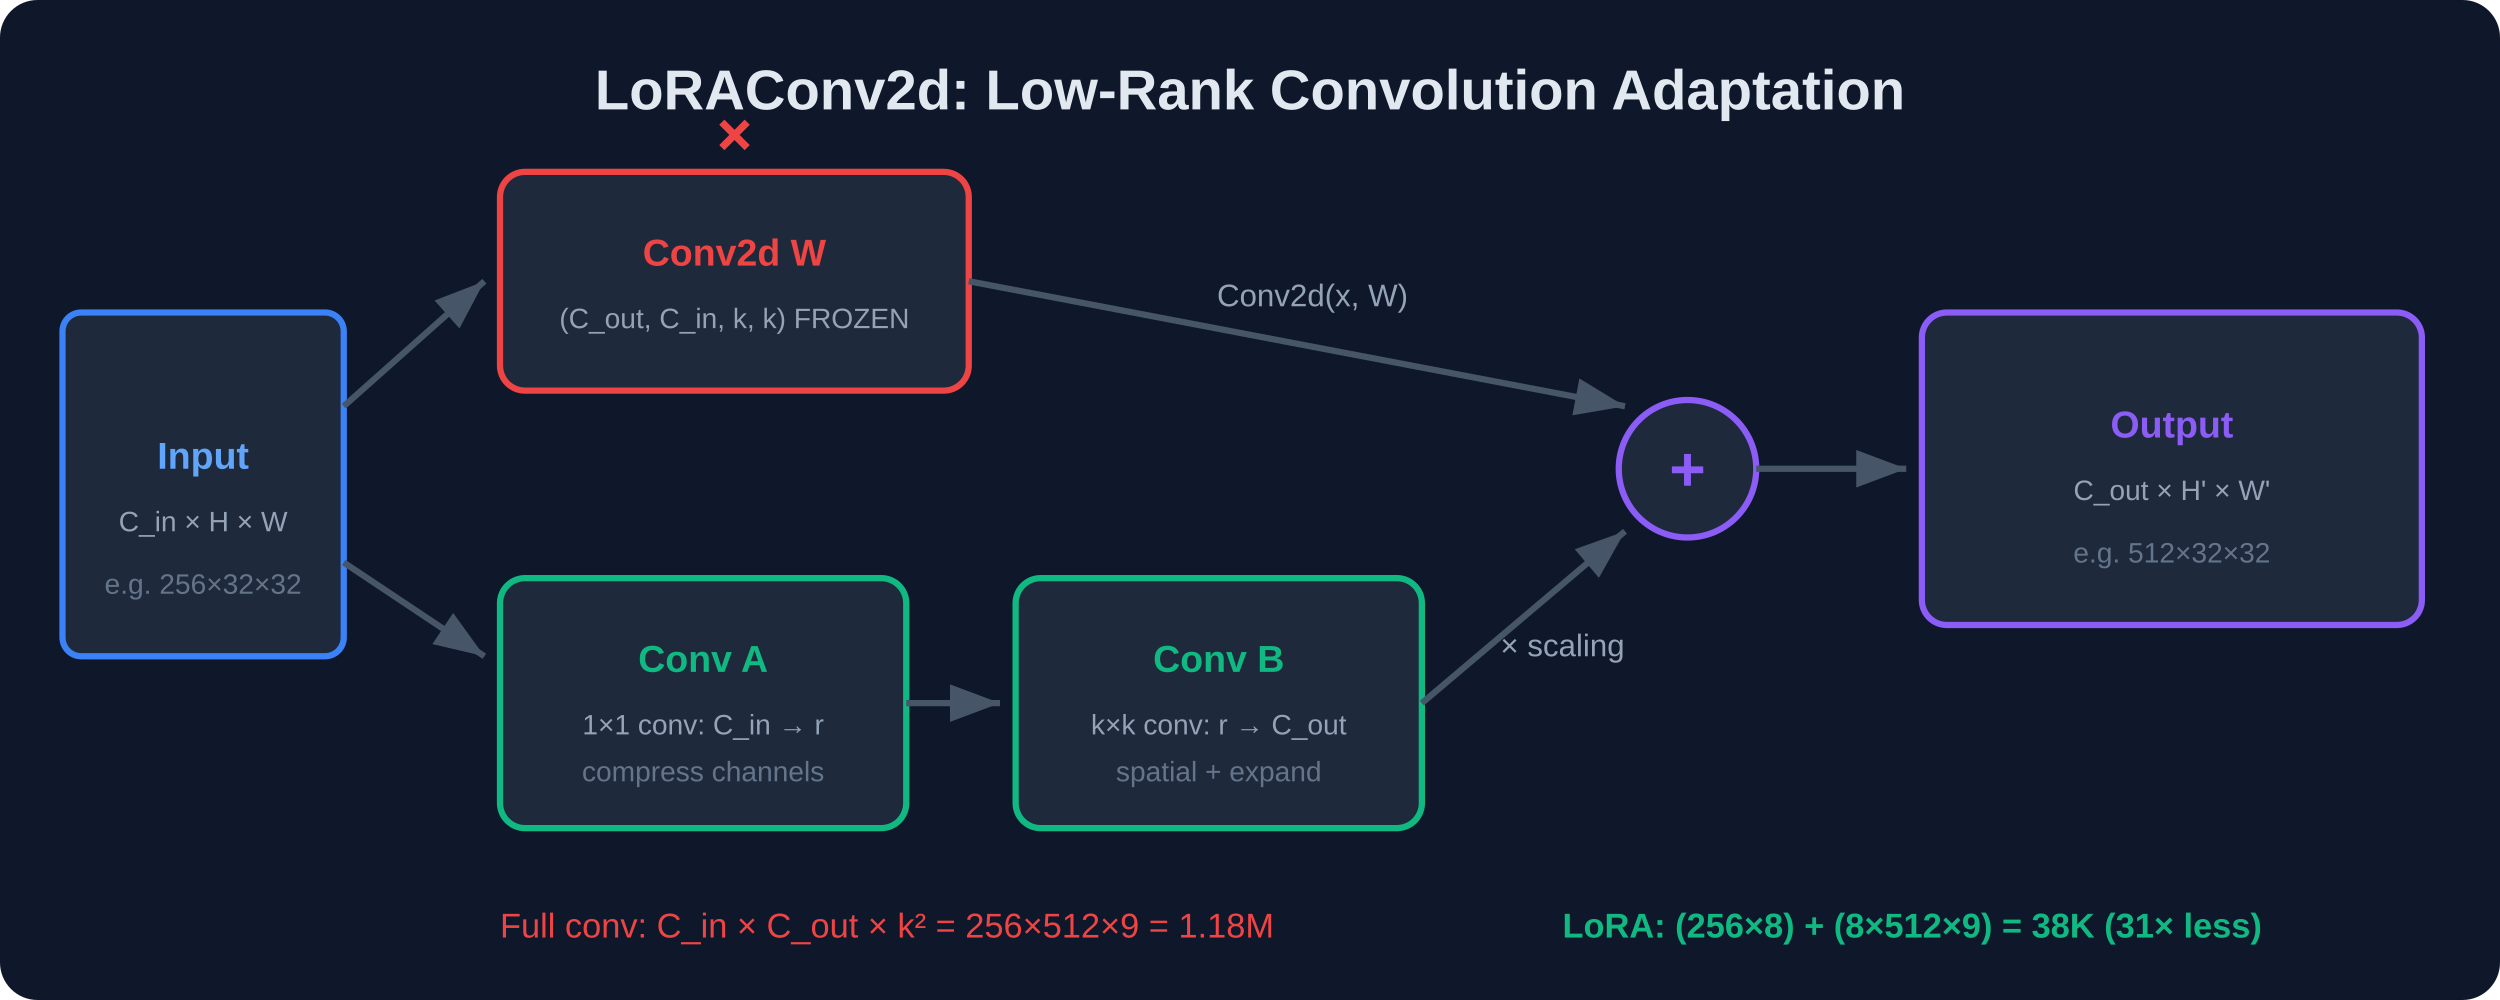
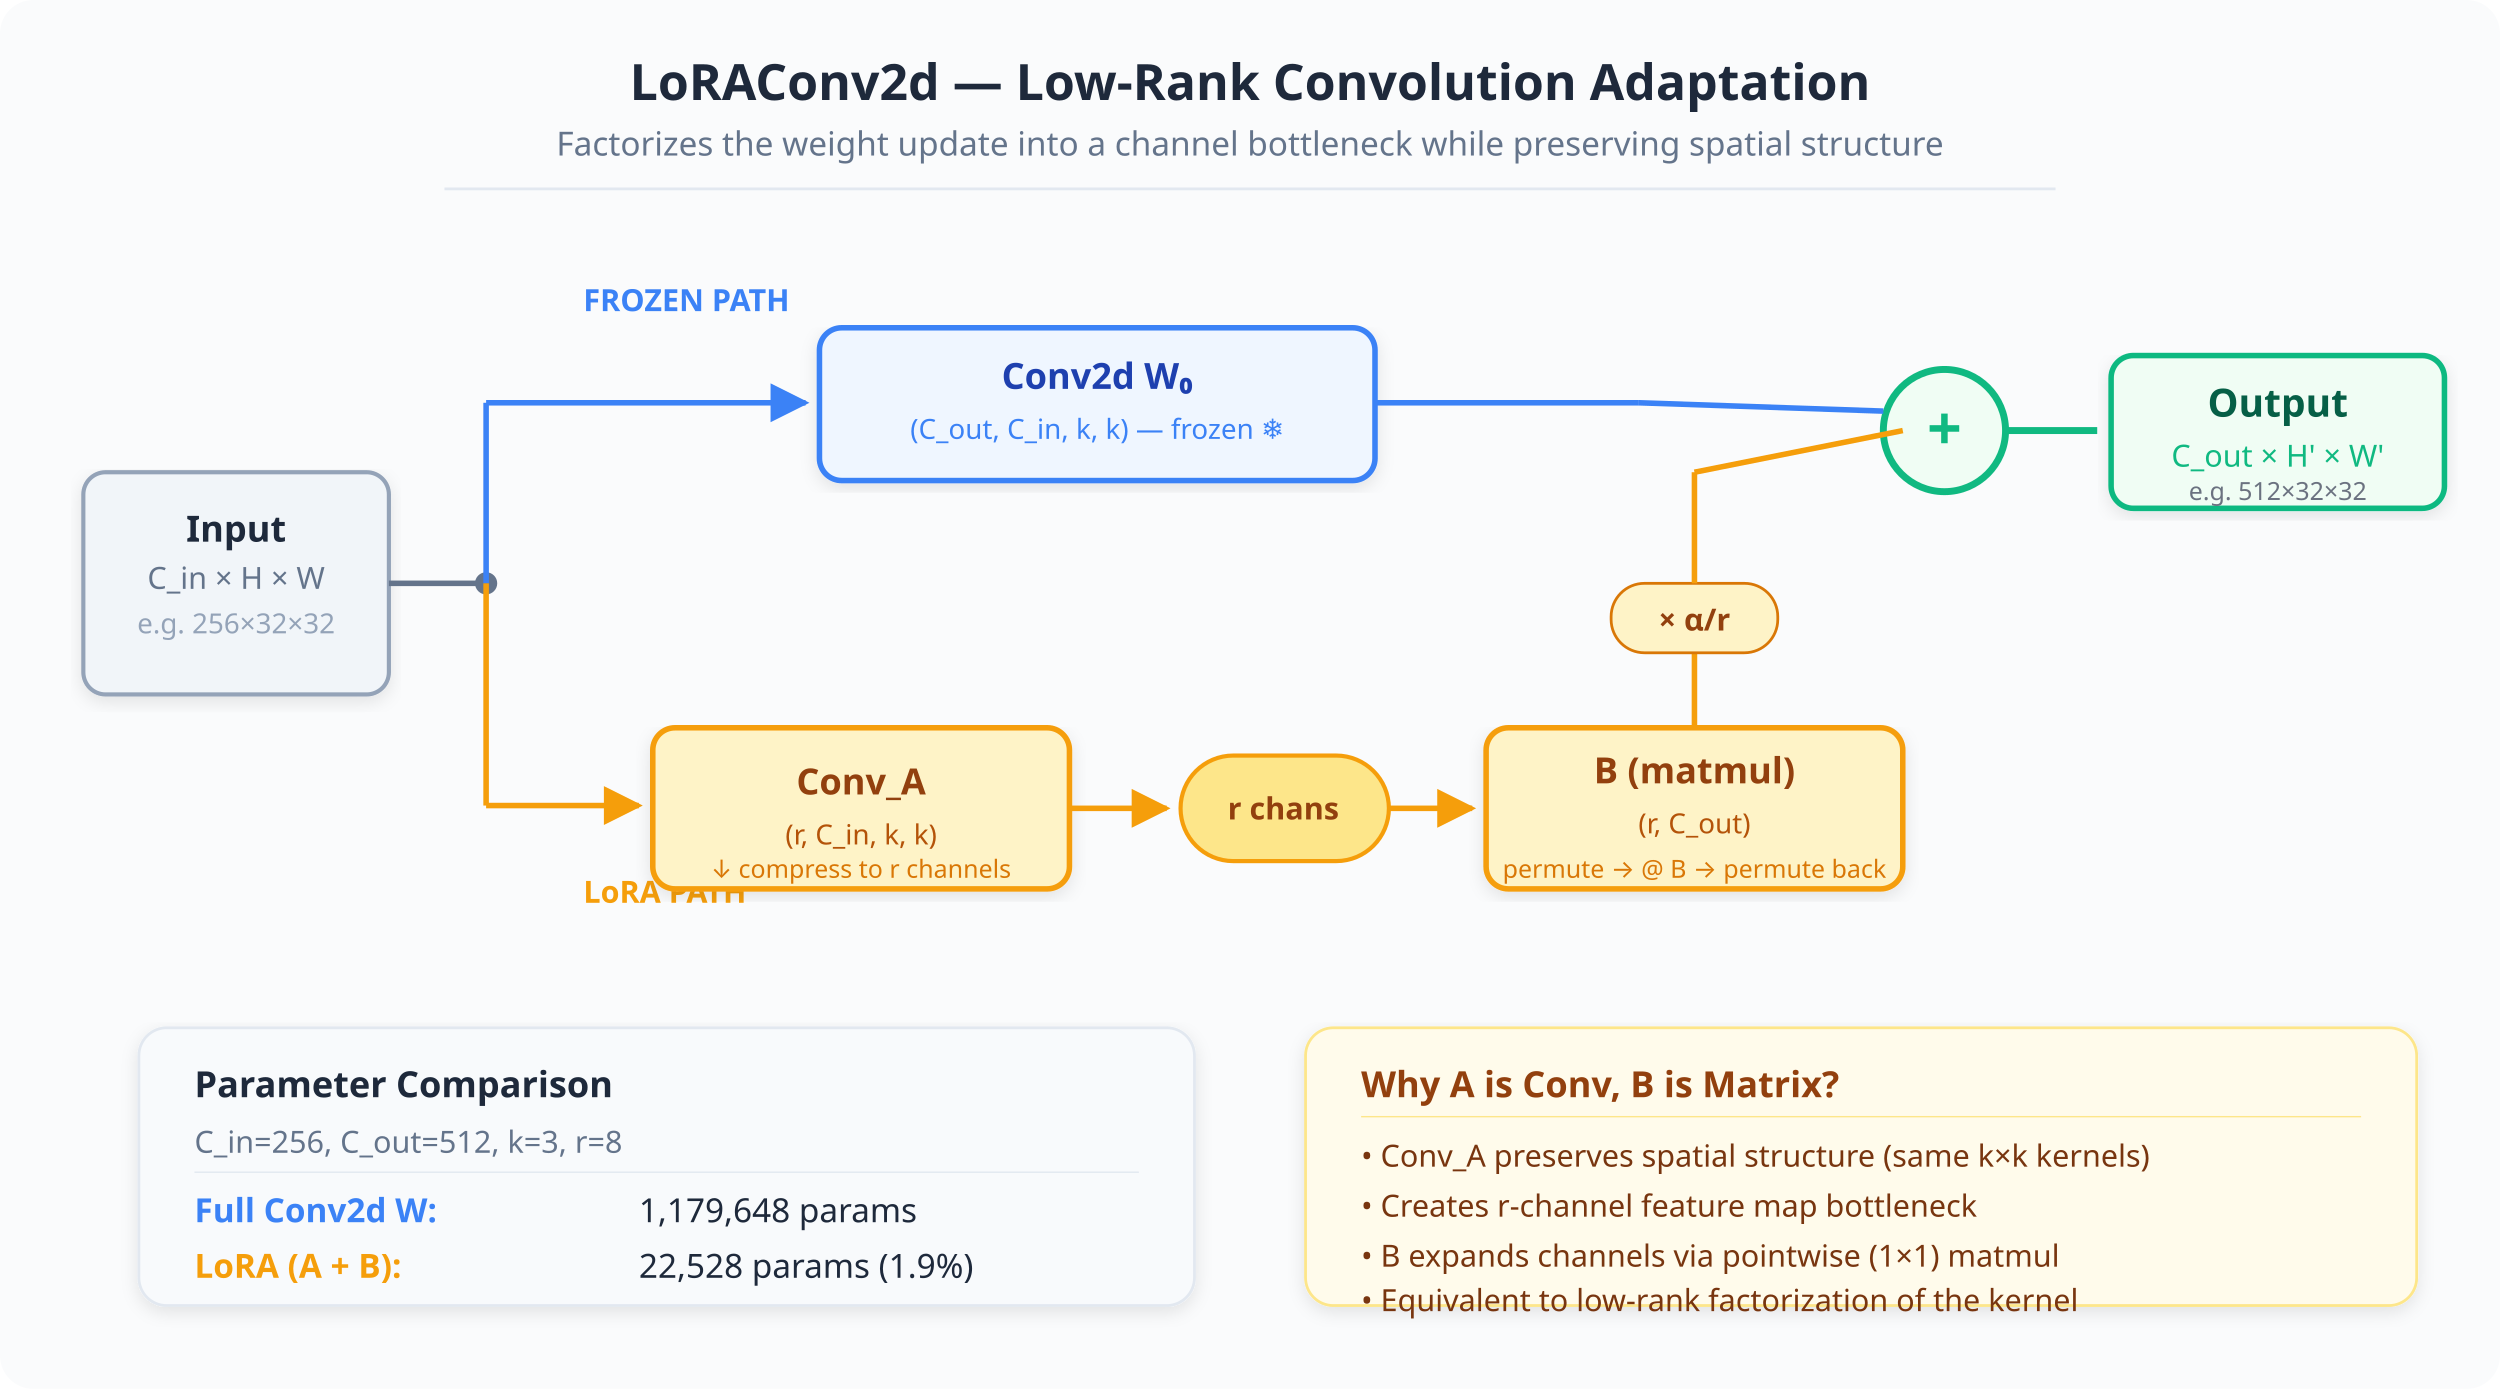
- <svg xmlns="http://www.w3.org/2000/svg" viewBox="0 0 800 320">
+ <svg xmlns="http://www.w3.org/2000/svg" viewBox="0 0 900 500" font-family="'Segoe UI', system-ui, -apple-system, sans-serif">
  <defs>
-     <marker id="ac2" markerWidth="8" markerHeight="6" refX="8" refY="3" orient="auto">
-       <polygon points="0,0 8,3 0,6" fill="#475569" />
+     <filter id="shadow" x="-4%" y="-4%" width="108%" height="112%">
+       <feDropShadow dx="0" dy="2" stdDeviation="3" flood-opacity="0.1" />
+     </filter>
+     <marker id="arr" viewBox="0 0 10 10" refX="9" refY="5" markerWidth="7" markerHeight="7" orient="auto-start-reverse">
+       <path d="M 0 0 L 10 5 L 0 10 z" fill="#64748B" />
+     </marker>
+     <marker id="arrBlue" viewBox="0 0 10 10" refX="9" refY="5" markerWidth="7" markerHeight="7" orient="auto-start-reverse">
+       <path d="M 0 0 L 10 5 L 0 10 z" fill="#3B82F6" />
+     </marker>
+     <marker id="arrAmber" viewBox="0 0 10 10" refX="9" refY="5" markerWidth="7" markerHeight="7" orient="auto-start-reverse">
+       <path d="M 0 0 L 10 5 L 0 10 z" fill="#F59E0B" />
    </marker>
  </defs>
-   <rect width="800" height="320" rx="12" fill="#0f172a" />
-   <text x="400" y="35" text-anchor="middle" fill="#e2e8f0" font-family="Arial,sans-serif" font-size="18" font-weight="bold">LoRAConv2d: Low-Rank Convolution Adaptation</text>
-   <rect x="20" y="100" width="90" height="110" rx="6" fill="#1e293b" stroke="#3b82f6" stroke-width="2" />
-   <text x="65" y="150" text-anchor="middle" fill="#60a5fa" font-family="Arial,sans-serif" font-size="12" font-weight="bold">Input</text>
-   <text x="65" y="170" text-anchor="middle" fill="#94a3b8" font-family="Arial,sans-serif" font-size="9">C_in × H × W</text>
-   <text x="65" y="190" text-anchor="middle" fill="#64748b" font-family="Arial,sans-serif" font-size="9">e.g. 256×32×32</text>
-   <line x1="110" y1="130" x2="155" y2="90" stroke="#475569" stroke-width="2" marker-end="url(#ac2)" />
-   <line x1="110" y1="180" x2="155" y2="210" stroke="#475569" stroke-width="2" marker-end="url(#ac2)" />
-   <rect x="160" y="55" width="150" height="70" rx="8" fill="#1e293b" stroke="#ef4444" stroke-width="2" />
-   <text x="235" y="85" text-anchor="middle" fill="#ef4444" font-family="Arial,sans-serif" font-size="12" font-weight="bold">Conv2d W</text>
-   <text x="235" y="105" text-anchor="middle" fill="#94a3b8" font-family="Arial,sans-serif" font-size="9">(C_out, C_in, k, k) FROZEN</text>
-   <text x="235" y="48" text-anchor="middle" fill="#ef4444" font-family="Arial,sans-serif" font-size="14">❌</text>
-   <line x1="310" y1="90" x2="520" y2="130" stroke="#475569" stroke-width="2" marker-end="url(#ac2)" />
-   <text x="420" y="98" text-anchor="middle" fill="#94a3b8" font-family="Arial,sans-serif" font-size="10">Conv2d(x, W)</text>
-   <rect x="160" y="185" width="130" height="80" rx="8" fill="#1e293b" stroke="#10b981" stroke-width="2" />
-   <text x="225" y="215" text-anchor="middle" fill="#10b981" font-family="Arial,sans-serif" font-size="12" font-weight="bold">Conv A</text>
-   <text x="225" y="235" text-anchor="middle" fill="#94a3b8" font-family="Arial,sans-serif" font-size="9">1×1 conv: C_in → r</text>
-   <text x="225" y="250" text-anchor="middle" fill="#64748b" font-family="Arial,sans-serif" font-size="9">compress channels</text>
-   <line x1="290" y1="225" x2="320" y2="225" stroke="#475569" stroke-width="2" marker-end="url(#ac2)" />
-   <rect x="325" y="185" width="130" height="80" rx="8" fill="#1e293b" stroke="#10b981" stroke-width="2" />
-   <text x="390" y="215" text-anchor="middle" fill="#10b981" font-family="Arial,sans-serif" font-size="12" font-weight="bold">Conv B</text>
-   <text x="390" y="235" text-anchor="middle" fill="#94a3b8" font-family="Arial,sans-serif" font-size="9">k×k conv: r → C_out</text>
-   <text x="390" y="250" text-anchor="middle" fill="#64748b" font-family="Arial,sans-serif" font-size="9">spatial + expand</text>
-   <line x1="455" y1="225" x2="520" y2="170" stroke="#475569" stroke-width="2" marker-end="url(#ac2)" />
-   <text x="500" y="210" text-anchor="middle" fill="#94a3b8" font-family="Arial,sans-serif" font-size="10">× scaling</text>
-   <circle cx="540" cy="150" r="22" fill="#1e293b" stroke="#8b5cf6" stroke-width="2" />
-   <text x="540" y="157" text-anchor="middle" fill="#8b5cf6" font-family="Arial,sans-serif" font-size="20" font-weight="bold">+</text>
-   <line x1="562" y1="150" x2="610" y2="150" stroke="#475569" stroke-width="2" marker-end="url(#ac2)" />
-   <rect x="615" y="100" width="160" height="100" rx="8" fill="#1e293b" stroke="#8b5cf6" stroke-width="2" />
-   <text x="695" y="140" text-anchor="middle" fill="#8b5cf6" font-family="Arial,sans-serif" font-size="12" font-weight="bold">Output</text>
-   <text x="695" y="160" text-anchor="middle" fill="#94a3b8" font-family="Arial,sans-serif" font-size="9">C_out × H' × W'</text>
-   <text x="695" y="180" text-anchor="middle" fill="#64748b" font-family="Arial,sans-serif" font-size="9">e.g. 512×32×32</text>
-   <text x="160" y="300" fill="#ef4444" font-family="Arial,sans-serif" font-size="11">Full conv: C_in × C_out × k² = 256×512×9 = 1.18M</text>
-   <text x="500" y="300" fill="#10b981" font-family="Arial,sans-serif" font-size="11" font-weight="bold">LoRA: (256×8) + (8×512×9) = 38K (31× less)</text>
+   <rect width="900" height="500" rx="12" fill="#FAFBFC" />
+   <text x="450" y="36" text-anchor="middle" font-size="18" font-weight="700" fill="#1E293B">LoRAConv2d — Low-Rank Convolution Adaptation</text>
+   <text x="450" y="56" text-anchor="middle" font-size="12" fill="#64748B">Factorizes the weight update into a channel bottleneck while preserving spatial structure</text>
+   <line x1="160" y1="68" x2="740" y2="68" stroke="#E2E8F0" stroke-width="1" />
+   <rect x="30" y="170" width="110" height="80" rx="8" fill="#F1F5F9" stroke="#94A3B8" stroke-width="1.5" filter="url(#shadow)" />
+   <text x="85" y="195" text-anchor="middle" font-size="13" font-weight="700" fill="#1E293B">Input</text>
+   <text x="85" y="212" text-anchor="middle" font-size="11" fill="#64748B">C_in × H × W</text>
+   <text x="85" y="228" text-anchor="middle" font-size="10" fill="#94A3B8">e.g. 256×32×32</text>
+   <circle cx="175" cy="210" r="4" fill="#64748B" />
+   <line x1="140" y1="210" x2="175" y2="210" stroke="#64748B" stroke-width="2" />
+   <line x1="175" y1="210" x2="175" y2="145" stroke="#3B82F6" stroke-width="2" />
+   <line x1="175" y1="145" x2="290" y2="145" stroke="#3B82F6" stroke-width="2" marker-end="url(#arrBlue)" />
+   <text x="210" y="112" font-size="11" font-weight="600" fill="#3B82F6">FROZEN PATH</text>
+   <rect x="295" y="118" width="200" height="55" rx="8" fill="#EFF6FF" stroke="#3B82F6" stroke-width="2" filter="url(#shadow)" />
+   <text x="395" y="140" text-anchor="middle" font-size="13" font-weight="700" fill="#1E40AF">Conv2d W₀</text>
+   <text x="395" y="158" text-anchor="middle" font-size="10" fill="#3B82F6">(C_out, C_in, k, k) — frozen ❄️</text>
+   <line x1="495" y1="145" x2="590" y2="145" stroke="#3B82F6" stroke-width="2" />
+   <line x1="175" y1="210" x2="175" y2="290" stroke="#F59E0B" stroke-width="2" />
+   <line x1="175" y1="290" x2="230" y2="290" stroke="#F59E0B" stroke-width="2" marker-end="url(#arrAmber)" />
+   <text x="210" y="325" font-size="11" font-weight="600" fill="#F59E0B">LoRA PATH</text>
+   <rect x="235" y="262" width="150" height="58" rx="8" fill="#FEF3C7" stroke="#F59E0B" stroke-width="2" filter="url(#shadow)" />
+   <text x="310" y="286" text-anchor="middle" font-size="13" font-weight="700" fill="#92400E">Conv_A</text>
+   <text x="310" y="304" text-anchor="middle" font-size="10" fill="#B45309">(r, C_in, k, k)</text>
+   <text x="310" y="316" text-anchor="middle" font-size="9" fill="#D97706">↓ compress to r channels</text>
+   <line x1="385" y1="291" x2="420" y2="291" stroke="#F59E0B" stroke-width="2" marker-end="url(#arrAmber)" />
+   <rect x="425" y="272" width="75" height="38" rx="19" fill="#FDE68A" stroke="#F59E0B" stroke-width="1.5" />
+   <text x="462" y="295" text-anchor="middle" font-size="11" font-weight="600" fill="#92400E">r chans</text>
+   <line x1="500" y1="291" x2="530" y2="291" stroke="#F59E0B" stroke-width="2" marker-end="url(#arrAmber)" />
+   <rect x="535" y="262" width="150" height="58" rx="8" fill="#FEF3C7" stroke="#F59E0B" stroke-width="2" filter="url(#shadow)" />
+   <text x="610" y="282" text-anchor="middle" font-size="13" font-weight="700" fill="#92400E">B (matmul)</text>
+   <text x="610" y="300" text-anchor="middle" font-size="10" fill="#B45309">(r, C_out)</text>
+   <text x="610" y="316" text-anchor="middle" font-size="9" fill="#D97706">permute → @ B → permute back</text>
+   <line x1="610" y1="262" x2="610" y2="235" stroke="#F59E0B" stroke-width="2" />
+   <rect x="580" y="210" width="60" height="25" rx="12" fill="#FEF3C7" stroke="#D97706" stroke-width="1" />
+   <text x="610" y="227" text-anchor="middle" font-size="11" font-weight="600" fill="#92400E">× α/r</text>
+   <line x1="610" y1="210" x2="610" y2="170" stroke="#F59E0B" stroke-width="2" />
+   <circle cx="700" cy="155" r="22" fill="#F0FDF4" stroke="#10B981" stroke-width="2.5" />
+   <text x="700" y="162" text-anchor="middle" font-size="22" font-weight="700" fill="#10B981">+</text>
+   <line x1="590" y1="145" x2="678" y2="148" stroke="#3B82F6" stroke-width="2" />
+   <line x1="610" y1="170" x2="685" y2="155" stroke="#F59E0B" stroke-width="2" />
+   <line x1="722" y1="155" x2="755" y2="155" stroke="#10B981" stroke-width="2.5" />
+   <rect x="760" y="128" width="120" height="55" rx="8" fill="#F0FDF4" stroke="#10B981" stroke-width="2" filter="url(#shadow)" />
+   <text x="820" y="150" text-anchor="middle" font-size="14" font-weight="700" fill="#065F46">Output</text>
+   <text x="820" y="168" text-anchor="middle" font-size="11" fill="#10B981">C_out × H' × W'</text>
+   <text x="820" y="180" text-anchor="middle" font-size="9" fill="#6B7280">e.g. 512×32×32</text>
+   <rect x="50" y="370" width="380" height="100" rx="10" fill="#F8FAFC" stroke="#E2E8F0" stroke-width="1" filter="url(#shadow)" />
+   <text x="70" y="395" font-size="13" font-weight="700" fill="#1E293B">Parameter Comparison</text>
+   <text x="70" y="415" font-size="11" fill="#64748B">C_in=256, C_out=512, k=3, r=8</text>
+   <line x1="70" y1="422" x2="410" y2="422" stroke="#E2E8F0" stroke-width="0.5" />
+   <text x="70" y="440" font-size="12" fill="#3B82F6" font-weight="600">Full Conv2d W:</text>
+   <text x="230" y="440" font-size="12" fill="#1E293B">1,179,648 params</text>
+   <text x="70" y="460" font-size="12" fill="#F59E0B" font-weight="600">LoRA (A + B):</text>
+   <text x="230" y="460" font-size="12" fill="#1E293B">22,528 params (1.9%)</text>
+   <rect x="470" y="370" width="400" height="100" rx="10" fill="#FFFBEB" stroke="#FDE68A" stroke-width="1" filter="url(#shadow)" />
+   <text x="490" y="395" font-size="13" font-weight="700" fill="#92400E">Why A is Conv, B is Matrix?</text>
+   <line x1="490" y1="402" x2="850" y2="402" stroke="#FDE68A" stroke-width="0.5" />
+   <text x="490" y="420" font-size="11" fill="#78350F">• Conv_A preserves spatial structure (same k×k kernels)</text>
+   <text x="490" y="438" font-size="11" fill="#78350F">• Creates r-channel feature map bottleneck</text>
+   <text x="490" y="456" font-size="11" fill="#78350F">• B expands channels via pointwise (1×1) matmul</text>
+   <text x="490" y="472" font-size="11" fill="#78350F">• Equivalent to low-rank factorization of the kernel</text>
</svg>
